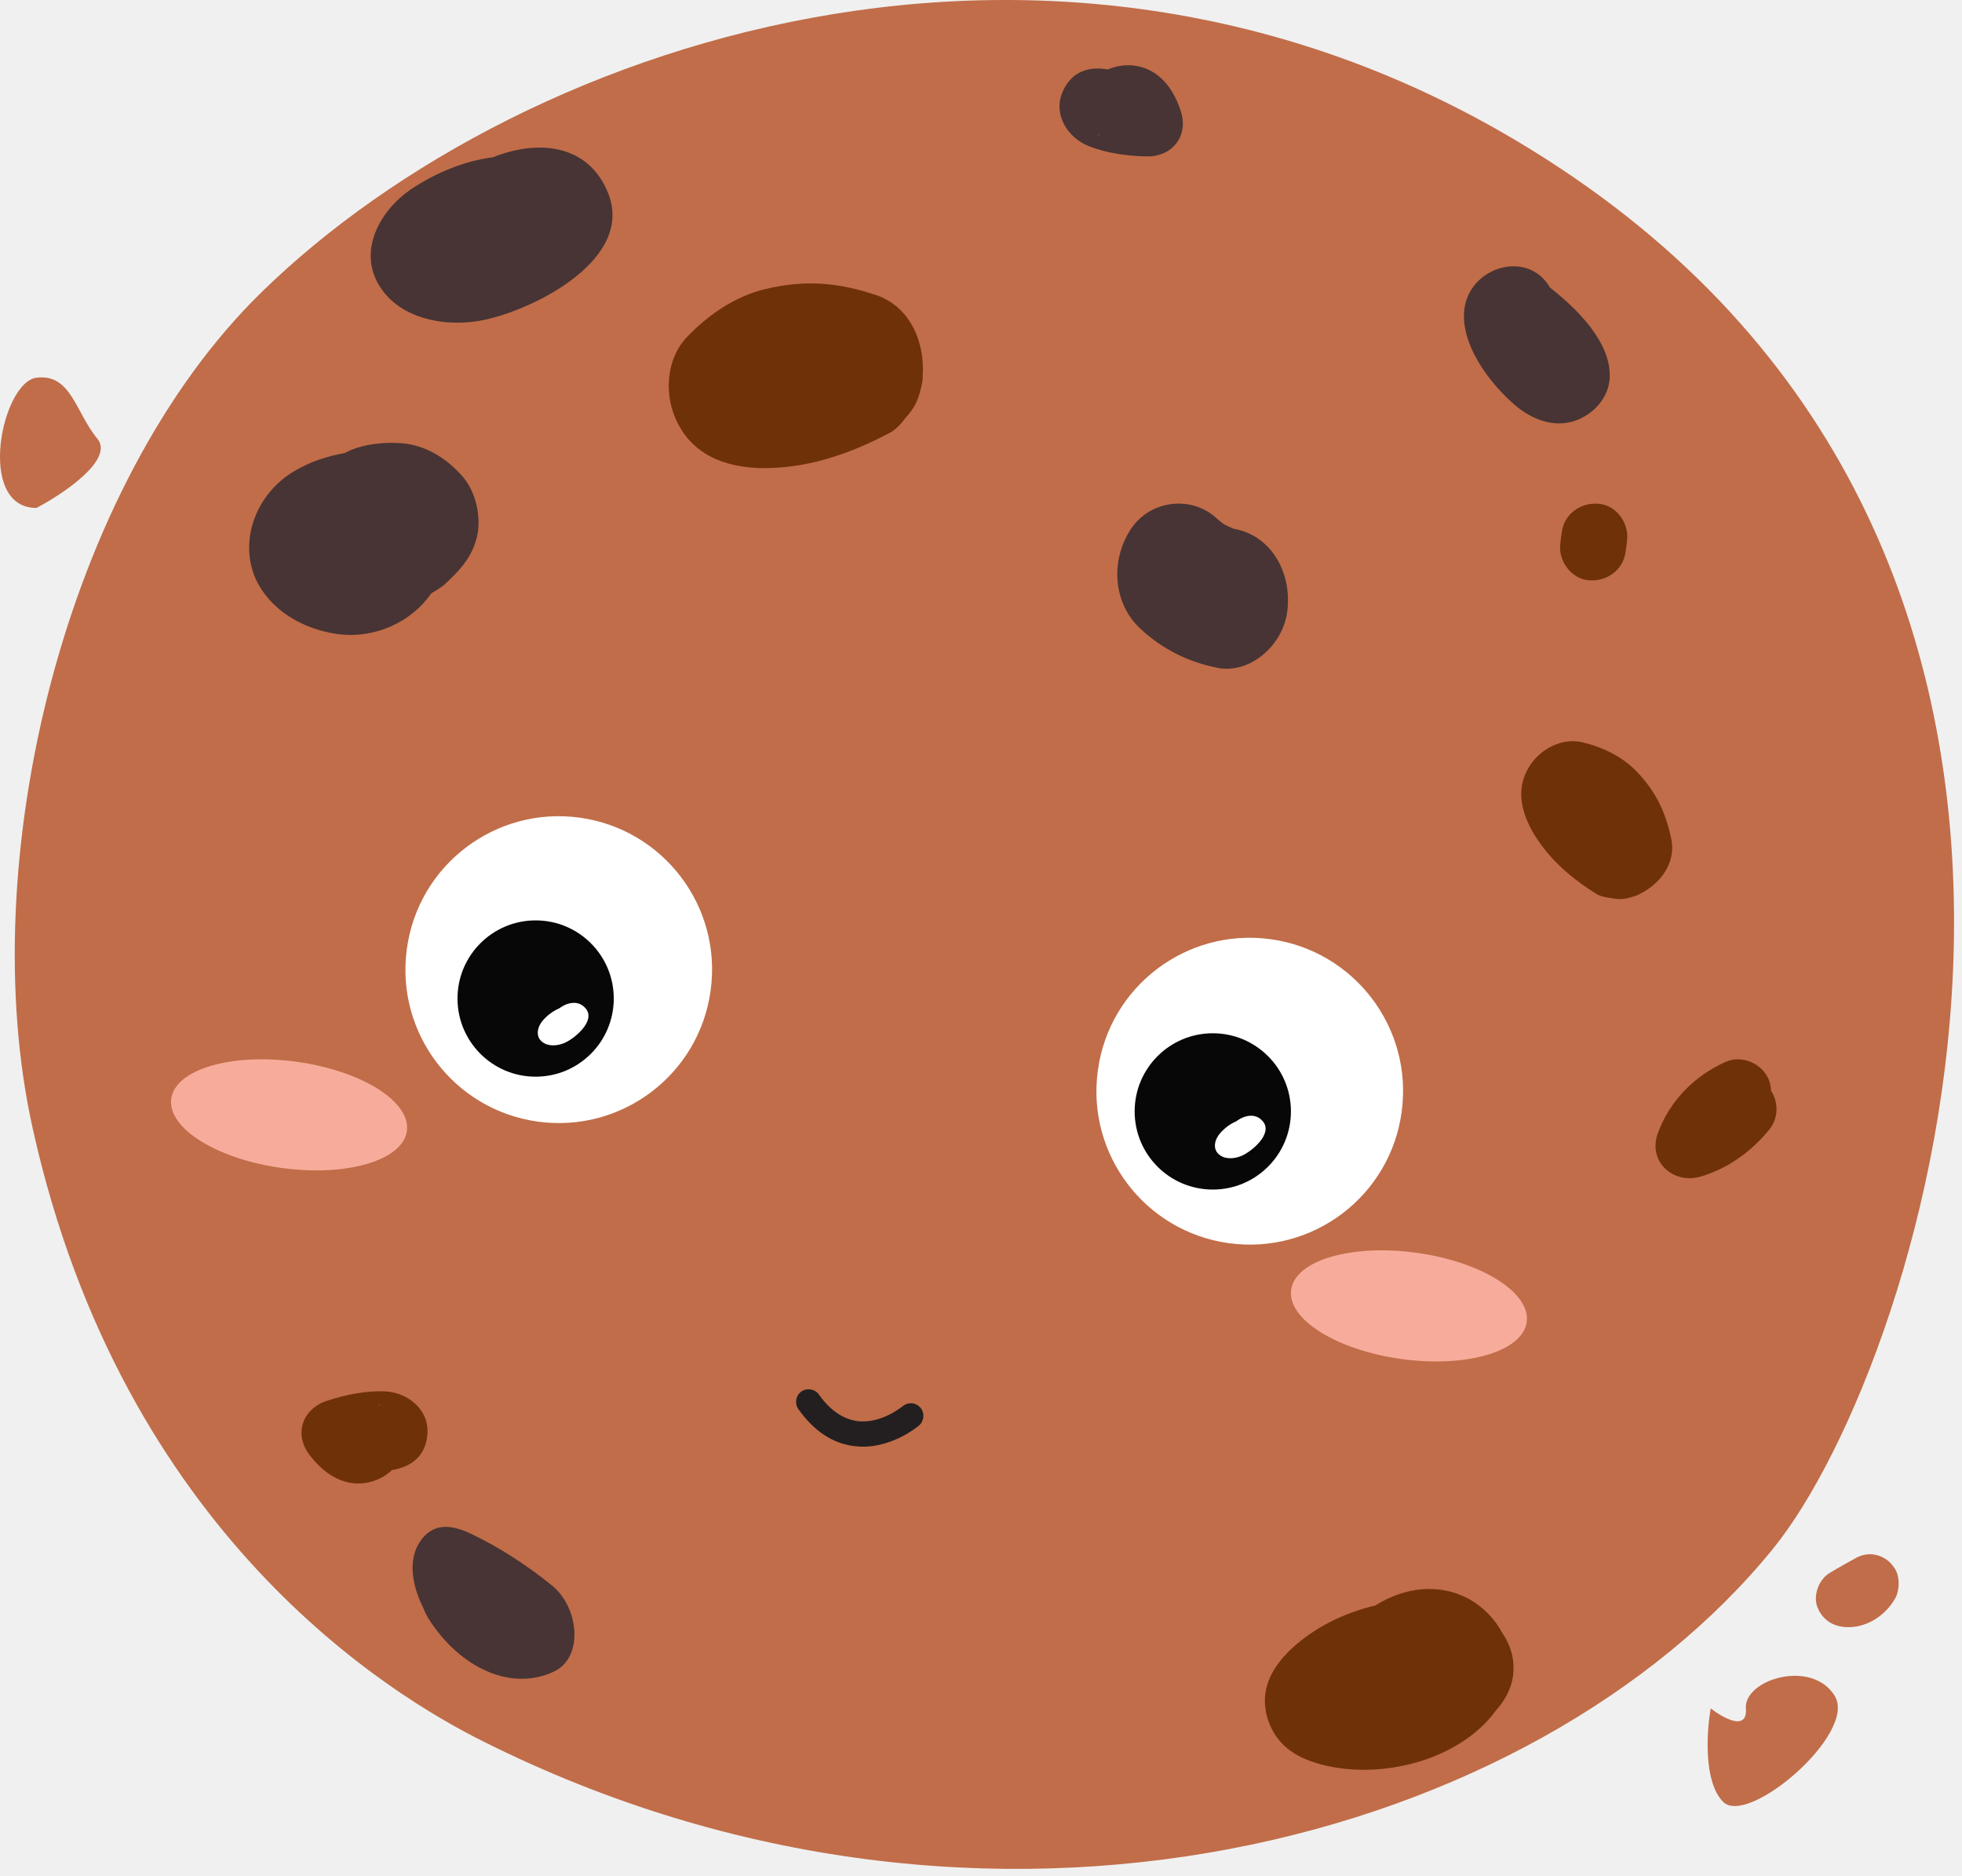
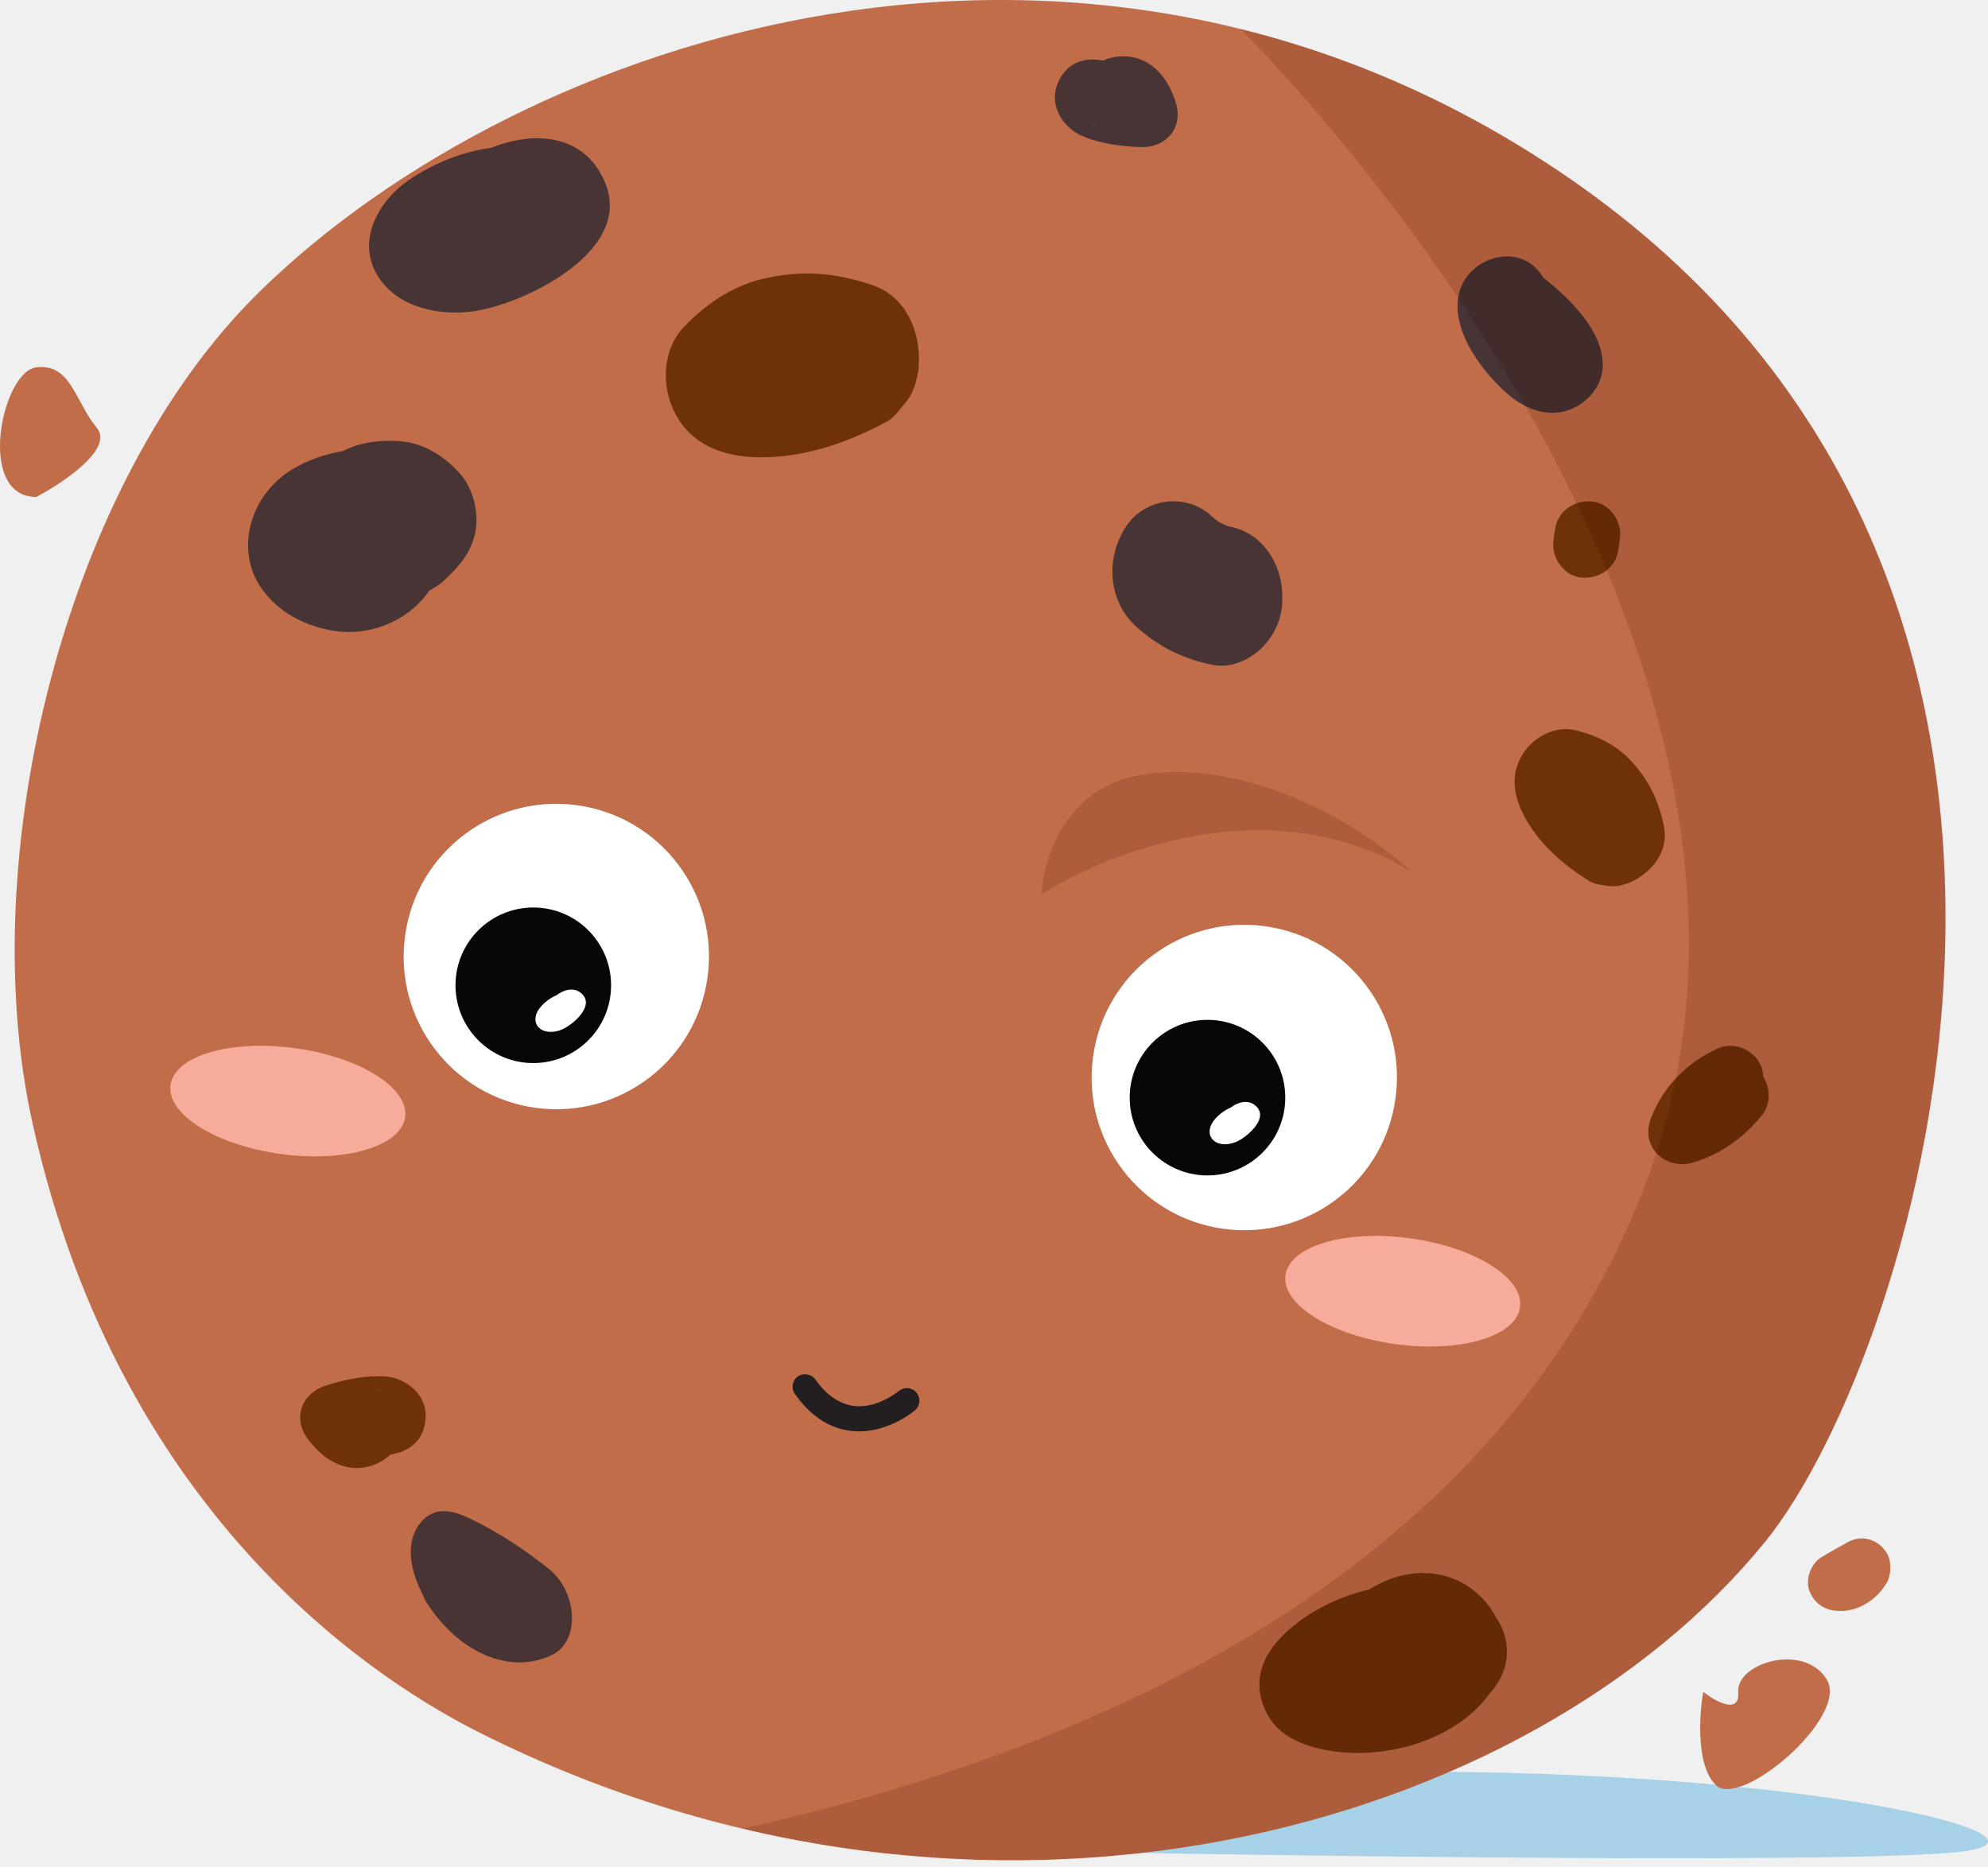
- <svg xmlns="http://www.w3.org/2000/svg" viewBox="0 0 226 216">
-   <path d="M165.343 180.615C165.318 180.336 165.269 180.056 165.096 179.814L165.046 179.735L164.923 179.59L164.849 179.496L164.701 179.362C164.133 178.91 163.367 178.801 162.675 179.177C162.132 179.468 161.588 179.762 161.069 180.069C160.402 180.429 160.007 181.348 160.229 182.082C160.501 182.87 161.143 183.322 161.959 183.389C163.243 183.495 164.478 182.749 165.121 181.655C165.269 181.415 165.318 181.136 165.343 180.854V180.748V180.615Z" fill="#6F3108" />
+ <svg xmlns="http://www.w3.org/2000/svg" viewBox="0 0 230 216" fill="none">
+   <path d="M227.902 214.099C219.103 215.731 149.585 214.779 115.925 214.099C100.928 213.822 108.426 205.942 156.916 205.067C205.406 204.193 238.899 212.06 227.902 214.099Z" fill="#39A2DB" fill-opacity="0.4" />
+   <path d="M165.343 179.615C165.318 179.336 165.269 179.056 165.096 178.814L165.046 178.735L164.923 178.59L164.849 178.496L164.701 178.362C164.133 177.91 163.367 177.801 162.675 178.177C162.132 178.468 161.588 178.762 161.069 179.069C160.402 179.429 160.007 180.348 160.229 181.082C160.501 181.87 161.143 182.322 161.959 182.389C163.243 182.495 164.478 181.749 165.121 180.655C165.269 180.415 165.318 180.136 165.343 179.854V179.748V179.615" fill="#6F3108" />
  <path d="M181.216 20.389C125.398 -17.785 60.39 4.042 30.082 33.695C7.491 55.777 -3.119 99.216 3.785 130.044C14.167 176.709 45.059 195.27 55.669 200.562C113.874 229.697 177.053 211.883 204.265 178.324C221.779 156.681 249.879 67.362 181.216 20.389Z" fill="#C16D49" />
-   <path d="M203.75 124.35C202.975 122.484 200.674 121.456 198.774 122.296C195.197 123.882 192.322 126.791 190.971 130.497C189.771 133.79 192.747 136.444 195.923 135.496C199.074 134.563 201.8 132.575 203.85 130.029C204.876 128.749 204.851 126.923 204 125.603C203.975 125.175 203.925 124.762 203.75 124.35Z" fill="#6F3108" />
-   <path d="M93.388 50.508L93.234 50.46L93.388 50.508ZM102.387 49.901C103.112 49.559 103.79 48.824 104.326 48.107C104.855 47.515 105.325 46.904 105.617 46.175C105.861 45.62 106.028 44.978 106.178 44.268L106.238 43.971C106.291 43.672 106.286 43.355 106.286 43.04L106.317 42.608C106.323 42.357 106.288 42.031 106.282 41.714C106.061 38.428 104.373 35.19 101.007 34.016C96.602 32.52 92.76 32.208 88.256 33.267C84.674 34.108 81.595 36.24 79.132 38.818C76.622 41.443 76.462 45.746 78.121 48.849C79.987 52.394 83.382 53.703 87.254 53.899C92.695 54.077 97.716 52.359 102.387 49.901Z" fill="#6F3108" />
-   <path d="M180.375 97.829L180.35 97.722L180.375 97.829ZM183.794 102.892C184.239 103.2 184.896 103.346 185.493 103.415C186.016 103.523 186.53 103.59 187.052 103.512C187.456 103.466 187.885 103.344 188.347 103.189L188.539 103.123C188.731 103.053 188.912 102.941 189.095 102.834L189.356 102.704C189.503 102.622 189.68 102.49 189.861 102.379C191.688 101.127 192.988 99.033 192.52 96.661C191.884 93.57 190.755 91.213 188.607 88.937C186.899 87.126 184.614 86.051 182.283 85.489C179.907 84.915 177.361 86.29 176.131 88.321C174.714 90.624 175.114 93.059 176.321 95.394C178.072 98.641 180.778 100.995 183.794 102.892Z" fill="#6F3108" />
-   <path d="M126.675 15.536L126.7 15.548C126.13 15.655 126.527 15.481 126.675 15.536ZM136.014 12.804C135.345 10.735 134.131 8.776 132.051 7.921C130.639 7.349 129.004 7.389 127.617 8.003C125.486 7.617 123.431 8.162 122.39 10.602C121.275 13.175 122.985 15.87 125.412 16.829C127.443 17.641 129.821 17.963 132.001 18.015C134.973 18.11 136.955 15.722 136.014 12.804Z" fill="#483434" />
-   <path d="M43.555 161.88L43.527 161.876C44.029 161.587 43.713 161.882 43.555 161.88ZM35.653 167.558C36.971 169.287 38.766 170.732 41.013 170.847C42.534 170.918 44.063 170.338 45.168 169.298C47.306 168.955 49.064 167.758 49.235 165.111C49.432 162.314 46.925 160.339 44.317 160.241C42.131 160.149 39.781 160.635 37.708 161.309C34.873 162.207 33.796 165.118 35.653 167.558Z" fill="#6F3108" />
-   <path d="M56.812 18.107C53.528 18.525 50.195 19.889 47.339 21.802C43.864 24.164 41.055 28.888 43.816 33.107C46.197 36.691 50.957 37.551 54.765 37.021C60.288 36.273 73.141 30.303 70.094 22.357C67.809 16.473 61.858 16.081 56.812 18.107Z" fill="#483434" />
-   <path d="M185.425 43.416C185.543 39.442 181.793 35.67 178.55 33.127C176.012 28.751 169.551 30.67 168.727 35.295C167.979 39.512 171.708 44.349 174.748 46.859C176.571 48.325 178.916 49.219 181.228 48.524C183.464 47.844 185.362 45.821 185.425 43.416Z" fill="#483434" />
-   <path d="M63.499 182.531C60.578 180.182 57.534 178.219 54.35 176.689C52.268 175.685 50.194 175.274 48.63 177.199C46.969 179.285 47.354 182.224 48.625 184.913L48.669 184.982C48.859 185.43 49.053 185.899 49.329 186.37C53.005 192.182 58.982 194.863 63.896 192.468C67.255 190.803 66.704 185.047 63.499 182.531Z" fill="#483434" />
-   <path d="M173.042 188.072C172.252 186.539 170.967 185.19 169.387 184.252C165.78 182.221 161.73 182.821 158.421 184.9C154.765 185.761 151.307 187.478 148.64 190.002C146.466 192.105 145.083 194.653 145.972 197.801C146.911 200.896 149.134 202.404 152.196 203.212C159.013 205.03 168.152 202.767 172.35 196.945C173.338 195.852 174.079 194.474 174.277 193.067C174.524 191.172 174.03 189.479 173.042 188.072Z" fill="#6F3108" />
+   <path d="M203.75 123.35C202.975 121.484 200.674 120.456 198.774 121.296C195.197 122.882 192.322 125.791 190.971 129.497C189.771 132.79 192.747 135.444 195.923 134.496C199.074 133.563 201.8 131.575 203.85 129.029C204.876 127.749 204.851 125.923 204 124.603C203.975 124.175 203.925 123.762 203.75 123.35Z" fill="#6F3108" />
+   <path d="M93.388 49.508L93.234 49.46L93.388 49.508ZM102.387 48.901C103.112 48.559 103.79 47.824 104.326 47.107C104.855 46.515 105.325 45.904 105.617 45.175C105.861 44.62 106.028 43.978 106.178 43.268L106.238 42.971C106.291 42.672 106.286 42.355 106.286 42.04L106.317 41.608C106.323 41.357 106.288 41.031 106.282 40.714C106.061 37.428 104.373 34.19 101.007 33.016C96.602 31.52 92.76 31.208 88.256 32.267C84.674 33.108 81.595 35.24 79.132 37.818C76.622 40.443 76.462 44.746 78.121 47.849C79.987 51.394 83.382 52.703 87.254 52.899C92.695 53.077 97.716 51.359 102.387 48.901" fill="#6F3108" />
+   <path d="M180.375 96.829L180.35 96.722L180.375 96.829ZM183.794 101.892C184.239 102.2 184.896 102.346 185.493 102.415C186.016 102.523 186.53 102.59 187.052 102.512C187.456 102.466 187.885 102.344 188.347 102.189L188.539 102.123C188.731 102.053 188.912 101.941 189.095 101.834L189.356 101.704C189.503 101.622 189.68 101.49 189.861 101.379C191.688 100.127 192.988 98.033 192.52 95.661C191.884 92.57 190.755 90.213 188.607 87.937C186.899 86.126 184.614 85.051 182.283 84.489C179.907 83.915 177.361 85.29 176.131 87.321C174.714 89.624 175.114 92.059 176.321 94.394C178.072 97.641 180.778 99.995 183.794 101.892" fill="#6F3108" />
+   <path d="M126.675 14.536L126.7 14.548C126.13 14.655 126.527 14.481 126.675 14.536ZM136.014 11.804C135.345 9.735 134.131 7.776 132.051 6.921C130.639 6.349 129.004 6.389 127.617 7.003C125.486 6.617 123.431 7.162 122.39 9.602C121.275 12.175 122.985 14.87 125.412 15.829C127.443 16.641 129.821 16.963 132.001 17.015C134.973 17.11 136.955 14.722 136.014 11.804" fill="#483434" />
+   <path d="M43.555 160.88L43.527 160.876C44.029 160.587 43.713 160.882 43.555 160.88ZM35.653 166.558C36.971 168.287 38.766 169.732 41.013 169.847C42.534 169.918 44.063 169.338 45.168 168.298C47.306 167.955 49.064 166.758 49.235 164.111C49.432 161.314 46.925 159.339 44.317 159.241C42.131 159.149 39.781 159.635 37.708 160.309C34.873 161.207 33.796 164.118 35.653 166.558" fill="#6F3108" />
+   <path d="M56.812 17.107C53.528 17.525 50.195 18.889 47.339 20.802C43.864 23.164 41.055 27.888 43.816 32.107C46.197 35.691 50.957 36.551 54.765 36.021C60.288 35.273 73.141 29.303 70.094 21.357C67.809 15.473 61.858 15.081 56.812 17.107" fill="#483434" />
+   <path d="M185.425 42.416C185.543 38.442 181.793 34.67 178.55 32.127C176.012 27.751 169.551 29.67 168.727 34.295C167.979 38.512 171.708 43.349 174.748 45.859C176.571 47.325 178.916 48.219 181.228 47.524C183.464 46.844 185.362 44.821 185.425 42.416" fill="#483434" />
+   <path d="M63.499 181.531C60.578 179.182 57.534 177.219 54.35 175.689C52.268 174.685 50.194 174.274 48.63 176.199C46.969 178.285 47.354 181.224 48.625 183.913L48.669 183.982C48.859 184.43 49.053 184.899 49.329 185.37C53.005 191.182 58.982 193.863 63.896 191.468C67.255 189.803 66.704 184.047 63.499 181.531" fill="#483434" />
+   <path d="M173.042 187.072C172.252 185.539 170.967 184.19 169.387 183.252C165.78 181.221 161.73 181.821 158.421 183.9C154.765 184.761 151.307 186.478 148.64 189.002C146.466 191.105 145.083 193.653 145.972 196.801C146.911 199.896 149.134 201.404 152.196 202.212C159.013 204.03 168.152 201.767 172.35 195.945C173.338 194.852 174.079 193.474 174.277 192.067C174.524 190.172 174.03 188.479 173.042 187.072Z" fill="#6F3108" />
  <path d="M46.275 51.045C44.181 50.882 41.629 51.139 39.732 52.167C37.508 52.587 35.741 53.166 33.844 54.287C29.46 56.922 27.498 62.289 29.461 66.694C31.096 70.198 34.76 72.447 38.882 73.025C43.265 73.603 47.452 71.577 49.677 68.335C50.135 68.078 50.593 67.786 51.116 67.4C53.079 65.601 54.584 63.96 55.042 61.326C55.369 59.106 54.715 56.314 53.014 54.579C51.313 52.745 49.023 51.267 46.275 51.045Z" fill="#483434" />
-   <path d="M142.246 60.923L142.014 60.865C141.643 60.696 141.272 60.527 140.947 60.353C140.668 60.126 140.39 59.931 140.112 59.672C137.235 57.006 132.362 57.571 130.181 61.066C127.861 64.698 128.278 69.55 131.341 72.39C133.94 74.829 137.049 76.308 140.344 76.931C144.01 77.612 148.001 74.264 148.325 70.004C148.697 65.548 146.191 61.662 142.246 60.923Z" fill="#483434" />
+   <path d="M142.246 60.923L142.014 60.865C141.643 60.696 141.272 60.527 140.947 60.353C140.668 60.126 140.39 59.931 140.112 59.672C137.235 57.006 132.362 57.571 130.181 61.066C127.861 64.698 128.278 69.55 131.341 72.39C133.94 74.829 137.049 76.308 140.344 76.931C144.01 77.612 148.001 74.264 148.325 70.004C148.697 65.548 146.191 61.662 142.246 60.923" fill="#483434" />
  <path d="M184.176 58.018C182.142 57.829 180.184 59.15 179.908 61.256C179.833 61.698 179.782 62.122 179.732 62.564C179.456 64.523 180.937 66.644 182.971 66.83C185.03 67.016 186.963 65.698 187.239 63.591C187.314 63.149 187.365 62.722 187.415 62.283C187.691 60.322 186.235 58.203 184.176 58.018Z" fill="#6F3108" />
-   <path d="M175.857 152.252C175.407 155.637 168.962 157.546 161.443 156.517C153.948 155.492 148.252 151.917 148.727 148.545C149.176 145.157 155.647 143.251 163.141 144.278C170.636 145.305 176.331 148.877 175.857 152.252Z" fill="#F7AC9B" />
-   <path d="M46.869 130.249C46.409 133.637 39.944 135.542 32.462 134.516C24.979 133.491 19.265 129.917 19.725 126.544C20.185 123.157 26.626 121.251 34.132 122.278C41.639 123.302 47.329 126.876 46.869 130.249Z" fill="#F7AC9B" />
-   <path d="M105.111 161.618C105.454 161.672 105.774 161.832 106.019 162.112C106.535 162.726 106.461 163.647 105.872 164.165C105.724 164.285 102.458 167.045 98.431 166.552C95.951 166.26 93.765 164.833 91.972 162.298C91.506 161.645 91.653 160.739 92.291 160.272C92.954 159.806 93.863 159.953 94.33 160.606C95.631 162.446 97.129 163.445 98.775 163.671C101.501 164.005 103.932 161.979 103.956 161.967C104.3 161.687 104.718 161.567 105.111 161.618Z" fill="#231F20" />
-   <path d="M126.462 123.277C125.128 132.941 131.898 141.856 141.565 143.177C151.232 144.502 160.15 137.729 161.452 128.065C162.787 118.405 156.016 109.489 146.349 108.165C136.683 106.843 127.764 113.617 126.462 123.277Z" fill="white" />
-   <path d="M46.867 109.277C45.532 118.941 52.302 127.856 61.969 129.177C71.636 130.502 80.555 123.729 81.857 114.065C83.191 104.405 76.421 95.49 66.754 94.165C57.087 92.843 48.169 99.617 46.867 109.277Z" fill="white" />
-   <circle cx="61.699" cy="115" r="9" fill="#070707" />
-   <path d="M64.377 116.152C63.69 116.444 63.057 116.928 62.553 117.496C61.937 118.188 61.61 119.318 62.458 119.995C63.18 120.569 64.261 120.448 65.052 120.101C66.197 119.599 68.621 117.587 67.493 116.176C66.652 115.132 65.353 115.425 64.377 116.152Z" fill="white" />
-   <circle cx="139.699" cy="128" r="9" fill="#070707" />
-   <path d="M142.377 129.152C141.69 129.444 141.058 129.928 140.553 130.496C139.937 131.188 139.61 132.318 140.458 132.995C141.18 133.569 142.261 133.448 143.052 133.101C144.197 132.599 146.621 130.587 145.493 129.176C144.652 128.132 143.353 128.425 142.377 129.152Z" fill="white" />
-   <path d="M11.199 50.5C13.199 52.9 7.366 56.833 4.199 58.5C-2.801 58.5 0.199 44 4.199 43.5C8.199 43 8.699 47.5 11.199 50.5Z" fill="#C16D49" />
-   <path d="M201.107 196.757C201.298 199.436 198.489 197.873 197.06 196.757C196.584 199.388 196.203 205.224 198.489 207.52C201.345 210.39 213.962 199.627 211.344 195.322C208.725 191.017 200.869 193.409 201.107 196.757Z" fill="#C16D49" />
-   <path d="M218.699 182.143C218.654 181.616 218.563 181.089 218.244 180.632L218.153 180.483L217.926 180.208L217.789 180.031L217.516 179.779C216.47 178.926 215.06 178.72 213.786 179.429C212.785 179.979 211.784 180.534 210.829 181.113C209.6 181.794 208.872 183.528 209.282 184.913C209.782 186.401 210.965 187.254 212.466 187.38C214.832 187.58 217.107 186.172 218.289 184.106C218.562 183.654 218.654 183.127 218.699 182.596V182.395V182.143Z" fill="#C16D49" />
+   <path d="M175.857 151.252C175.407 154.637 168.962 156.546 161.443 155.517C153.948 154.492 148.252 150.917 148.727 147.545C149.176 144.157 155.647 142.251 163.141 143.278C170.636 144.305 176.331 147.877 175.857 151.252Z" fill="#F7AC9B" />
+   <path d="M46.869 129.249C46.409 132.637 39.944 134.542 32.462 133.516C24.979 132.491 19.265 128.917 19.725 125.544C20.185 122.157 26.626 120.251 34.132 121.278C41.639 122.302 47.329 125.876 46.869 129.249Z" fill="#F7AC9B" />
+   <path d="M105.111 160.618C105.454 160.672 105.774 160.832 106.019 161.112C106.535 161.726 106.461 162.647 105.872 163.165C105.724 163.285 102.458 166.045 98.431 165.552C95.951 165.26 93.765 163.833 91.972 161.298C91.506 160.645 91.653 159.739 92.291 159.272C92.954 158.806 93.863 158.953 94.33 159.606C95.631 161.446 97.129 162.445 98.775 162.671C101.501 163.005 103.932 160.979 103.956 160.967C104.3 160.687 104.718 160.567 105.111 160.618" fill="#231F20" />
+   <path d="M46.867 108.277C45.532 117.941 52.302 126.856 61.969 128.177C71.636 129.502 80.555 122.729 81.857 113.065C83.191 103.405 76.421 94.49 66.754 93.165C57.087 91.843 48.169 98.617 46.867 108.277Z" fill="white" />
+   <circle cx="61.699" cy="114" r="9" fill="#070707" />
+   <path d="M64.377 115.152C63.69 115.444 63.057 115.928 62.553 116.496C61.937 117.188 61.61 118.318 62.458 118.995C63.18 119.569 64.261 119.448 65.052 119.101C66.197 118.599 68.621 116.587 67.493 115.176C66.652 114.132 65.353 114.425 64.377 115.152" fill="white" />
+   <path d="M126.462 122.277C125.128 131.941 131.898 140.856 141.565 142.177C151.232 143.502 160.15 136.729 161.452 127.065C162.787 117.405 156.016 108.489 146.349 107.165C136.683 105.843 127.764 112.617 126.462 122.277Z" fill="white" />
+   <circle cx="139.699" cy="127" r="9" fill="#070707" />
+   <path d="M142.377 128.152C141.69 128.444 141.058 128.928 140.553 129.496C139.937 130.188 139.61 131.318 140.458 131.995C141.18 132.569 142.261 132.448 143.052 132.101C144.197 131.599 146.621 129.587 145.493 128.176C144.652 127.132 143.353 127.425 142.377 128.152" fill="white" />
+   <path d="M11.199 49.5C13.199 51.9 7.366 55.833 4.199 57.5C-2.801 57.5 0.199 43 4.199 42.5C8.199 42 8.699 46.5 11.199 49.5Z" fill="#C16D49" />
+   <path d="M201.107 195.757C201.298 198.436 198.489 196.873 197.06 195.757C196.584 198.388 196.203 204.224 198.489 206.52C201.345 209.39 213.962 198.627 211.344 194.322C208.725 190.017 200.869 192.409 201.107 195.757Z" fill="#C16D49" />
+   <path d="M218.699 181.143C218.654 180.616 218.563 180.089 218.244 179.632L218.153 179.483L217.926 179.208L217.789 179.031L217.516 178.779C216.47 177.926 215.06 177.72 213.786 178.429C212.785 178.979 211.784 179.534 210.829 180.113C209.6 180.794 208.872 182.528 209.282 183.913C209.782 185.401 210.965 186.254 212.466 186.38C214.832 186.58 217.107 185.172 218.289 183.106C218.562 182.654 218.654 182.127 218.699 181.596V181.395V181.143" fill="#C16D49" />
+   <g style="mix-blend-mode:multiply">
+     <path d="M143.562 3.364C171.005 31.67 209.7 88.384 190 138C171.001 185.85 119.816 203.99 85.923 211.585C134.535 223.106 181.732 206.113 204.265 178.324C221.779 156.682 249.879 67.362 181.216 20.389C168.953 12.003 156.247 6.512 143.562 3.364Z" fill="#D5BEB5" fill-opacity="0.6" />
+   </g>
+   <g style="mix-blend-mode:multiply">
+     <path d="M130.5 90C140 87.5 153.5 92 163.5 101C147.5 91 128.167 98.5 120.5 103.5C120.667 99.833 122.9 92 130.5 90Z" fill="#D5BEB5" fill-opacity="0.6" />
+   </g>
</svg>
